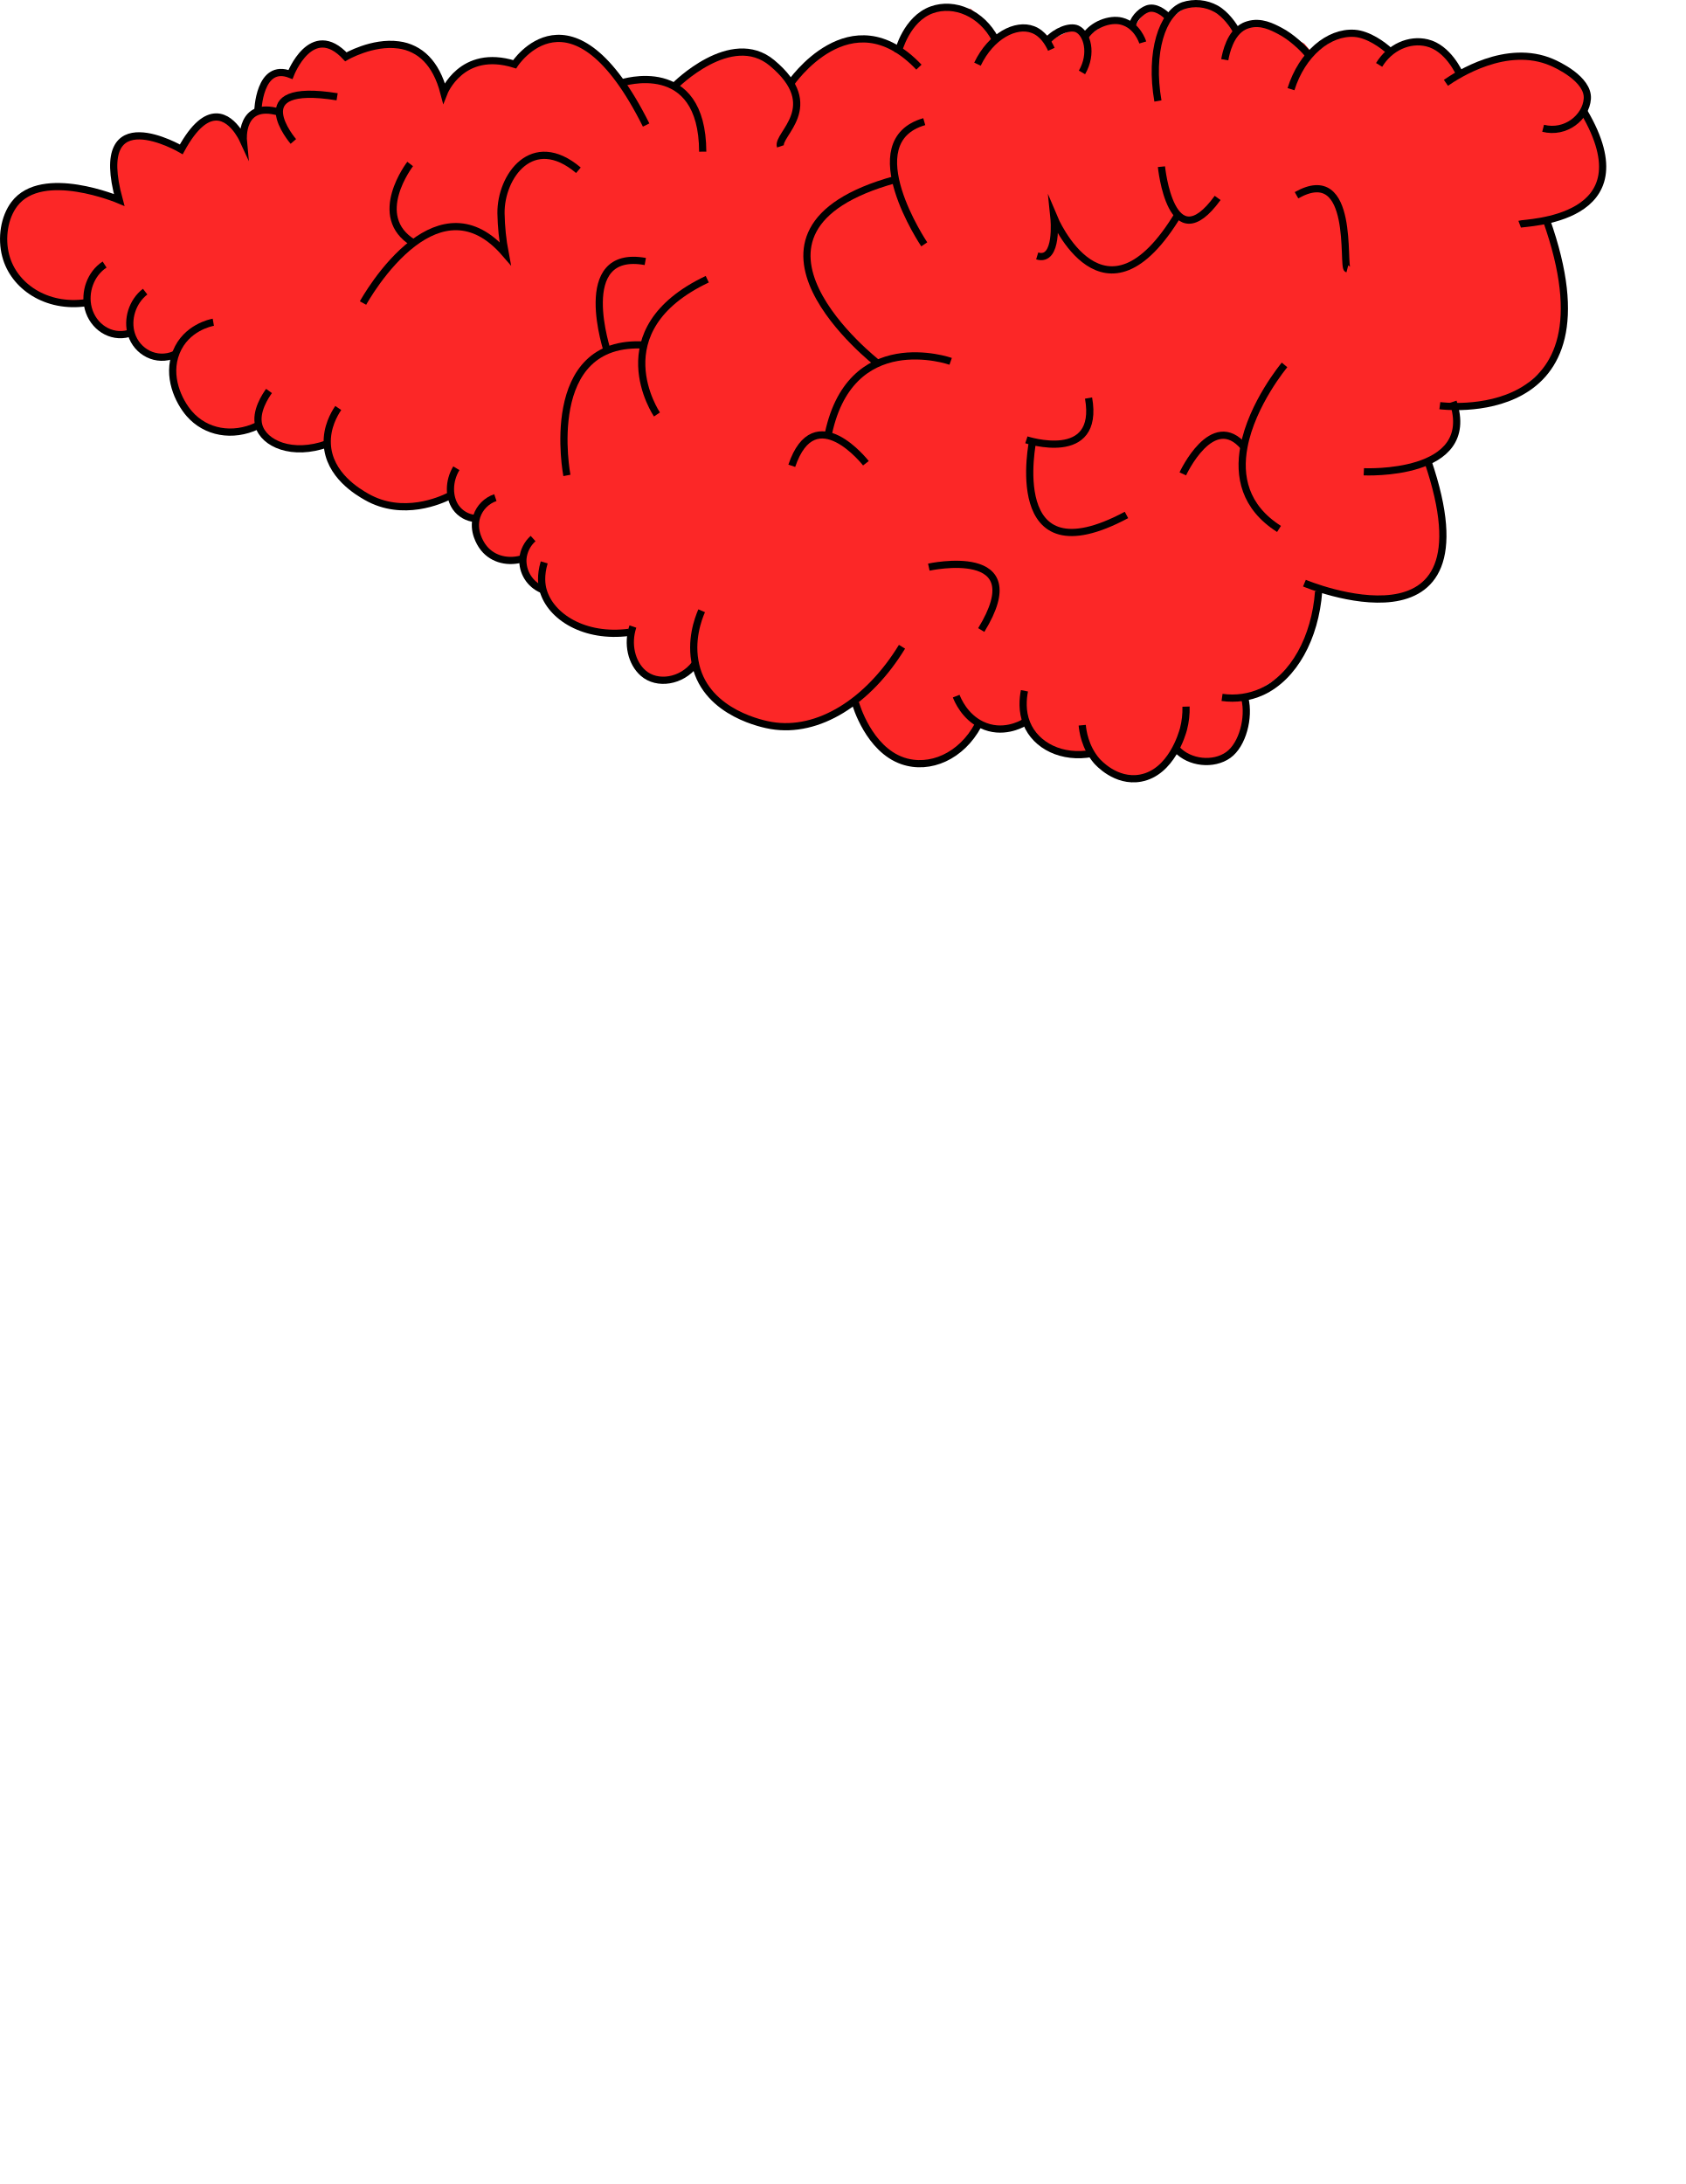
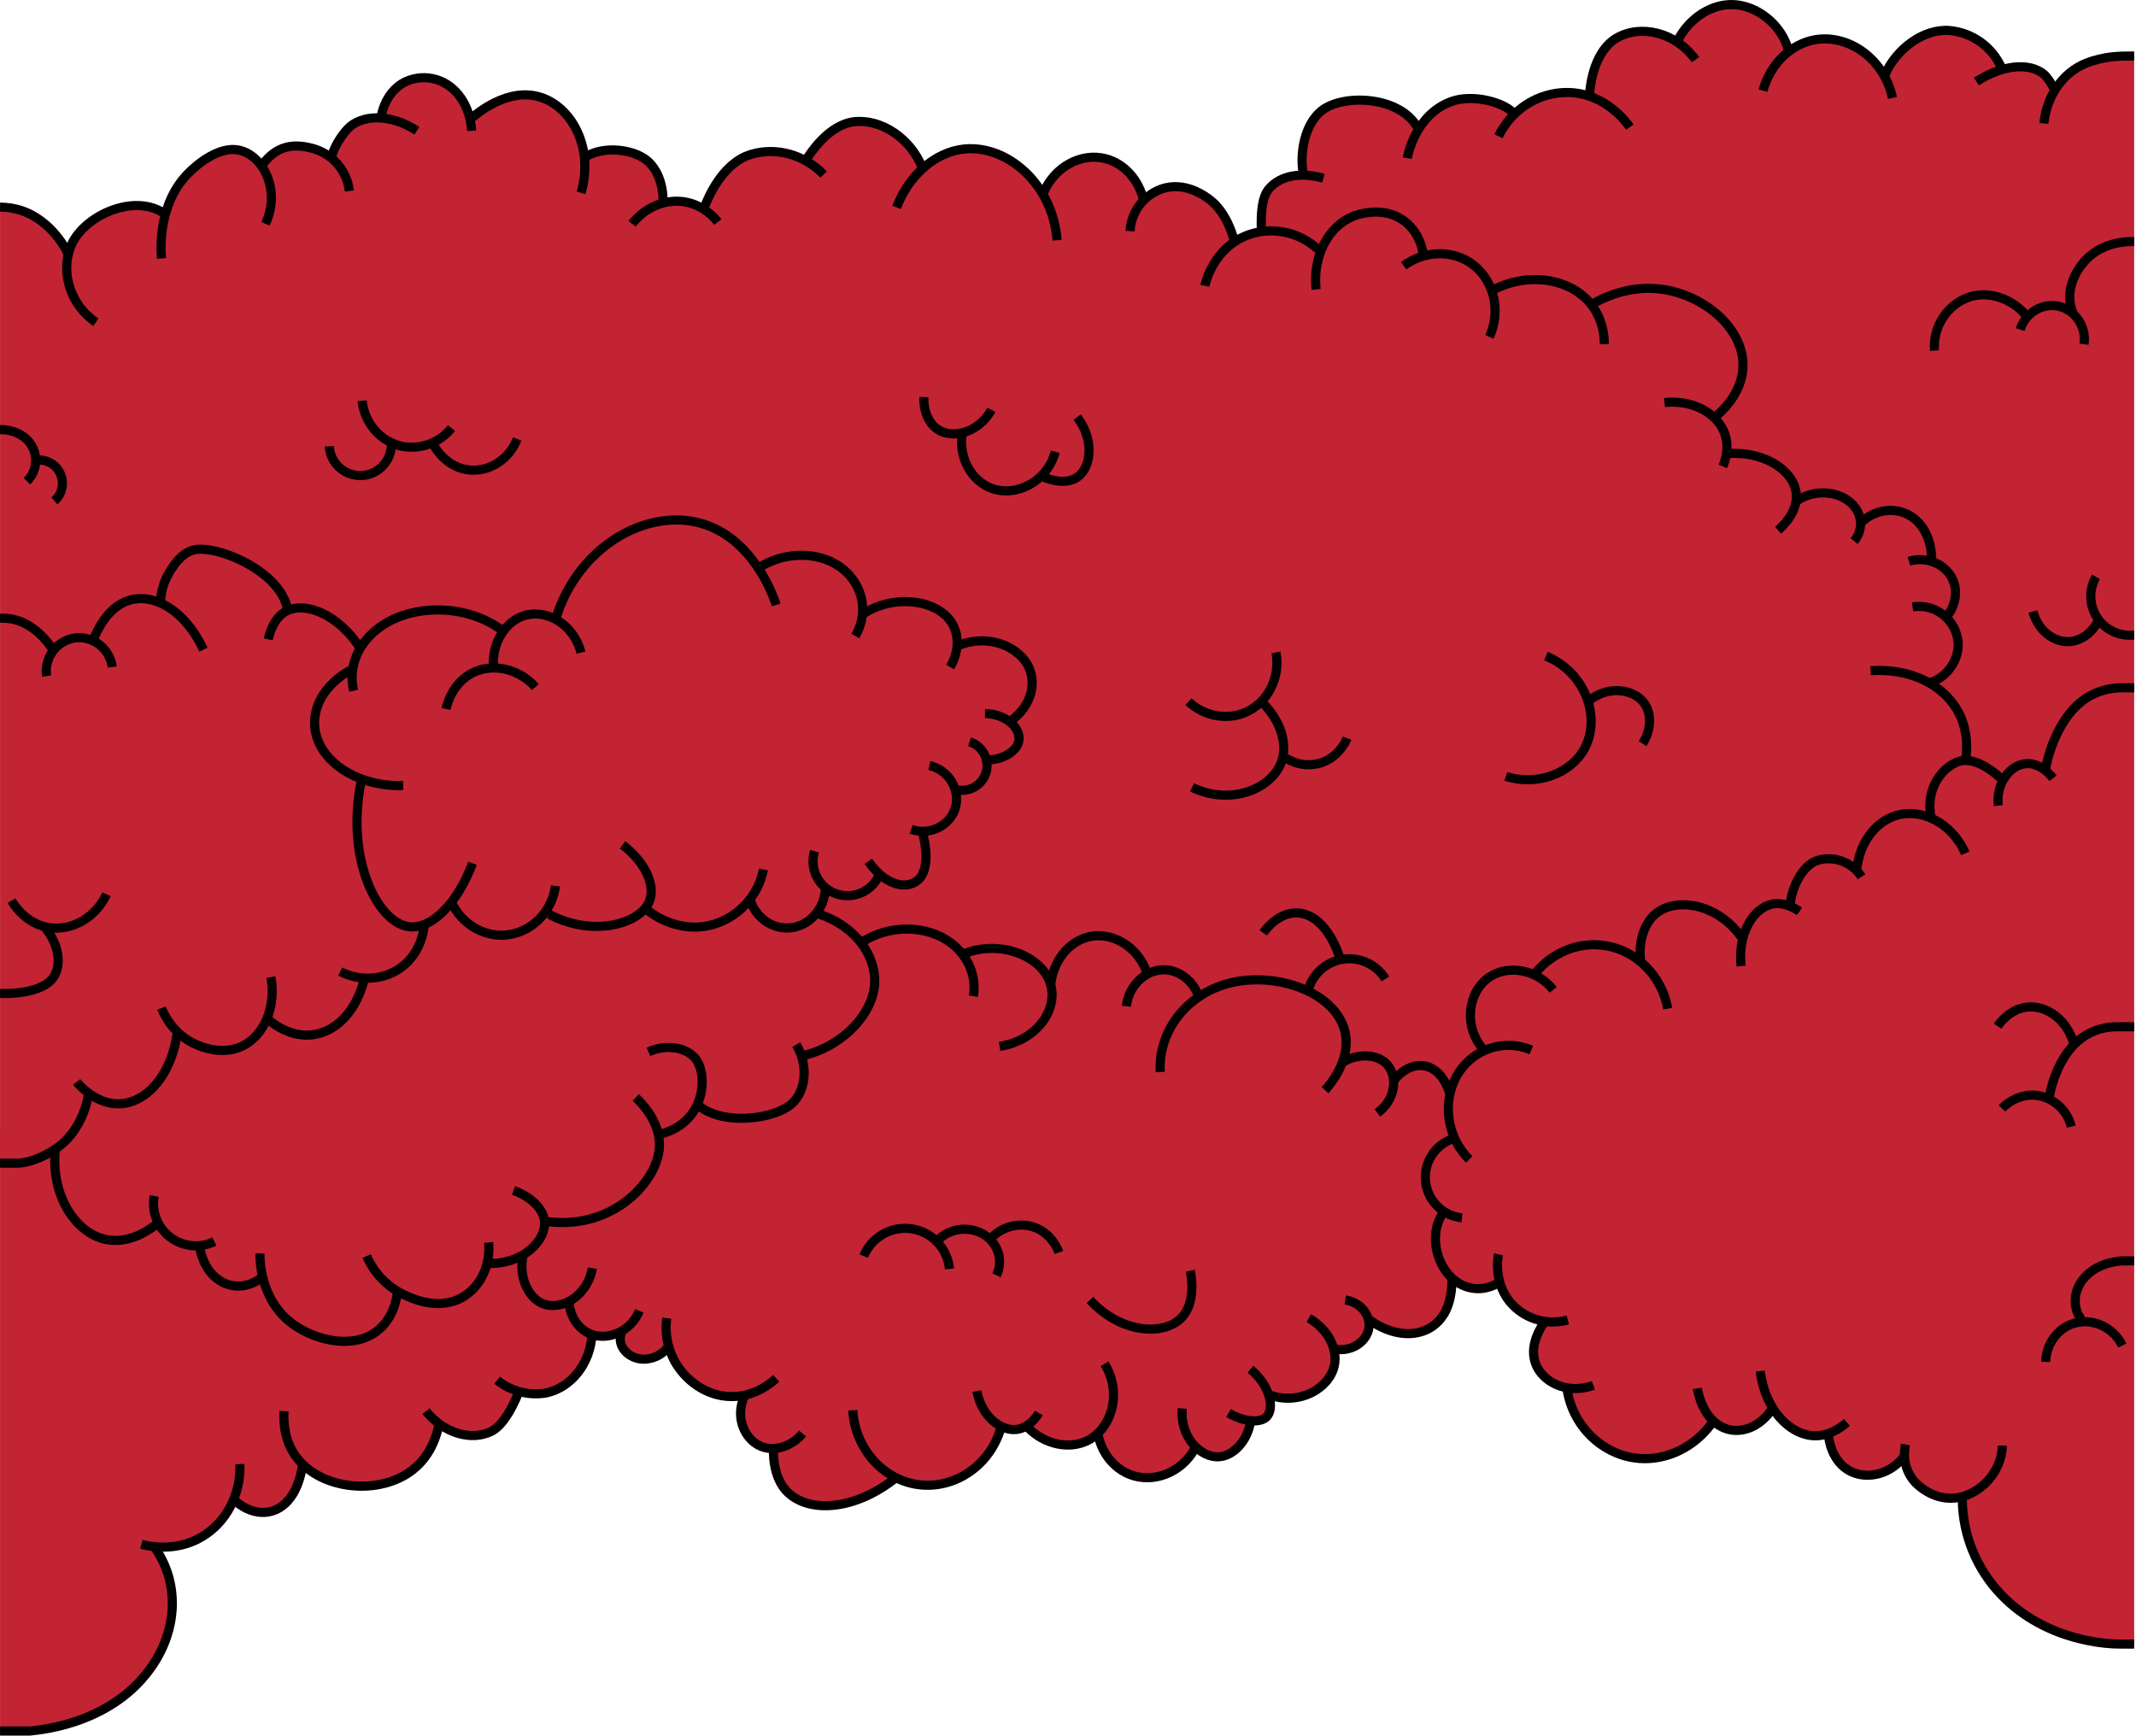
- <svg xmlns="http://www.w3.org/2000/svg" id="CONTENT" viewBox="0 0 1170 1515.9">
+ <svg xmlns="http://www.w3.org/2000/svg" id="CONTENT" viewBox="0 0 1171.03 951.58">
  <defs>
-     <style>.cls-1{fill:#fc2727;}.cls-2{fill:none;stroke:#000;stroke-miterlimit:10;stroke-width:5px;}</style>
+     <style>.cls-1{fill:#c22434;}.cls-2{fill:none;stroke:#000;stroke-miterlimit:10;stroke-width:5px;}</style>
  </defs>
-   <g id="JONCTION_THREE_TOP" data-name="JONCTION THREE TOP">
-     <polygon id="Fond" class="cls-1" points="505.75 35.6 485.11 46.45 468.34 59.67 450.24 55.25 431.36 57.58 415.02 38.78 395.11 26.92 380.81 27.46 369.29 31.73 356.63 44.44 341.6 42.09 325.34 44.4 312.54 56.93 307.5 65.41 301.93 48.74 290.93 36.54 277.63 31.31 264.65 30.68 249.38 35.13 238.54 39.84 232.33 33.02 220.4 30.95 212.93 35.02 204.41 45.93 201.63 51.7 192.36 50.62 184.26 55.64 179.47 65.86 178.99 76.41 172.61 82.02 168.59 96.87 160.81 88 152.19 81.36 144.2 82.56 132.87 92.61 125.83 103.66 106.98 95.82 91.29 94.84 82.25 101.05 79.29 109.67 79.39 122.51 82.33 137.28 84.3 140.95 72.86 135.04 57.37 131.95 43.21 129.58 31.6 130.07 19.86 134.03 10.7 141.29 6.09 148.28 2.67 162.07 3.88 177.29 10.06 190.67 27.49 205.55 40.69 210.46 58.14 210.3 62.76 218.25 72.77 229.38 87.82 231.83 92.77 234.47 96.72 241.21 105.59 246.82 120.52 247.2 119.88 256.27 122.21 270.97 127.04 281.18 135.63 290.74 148.65 299.24 159.56 300.96 173.23 297.7 178.62 295.31 185.46 304.21 201.89 311.15 227.21 308.87 229.6 322.64 245.6 339.27 267.5 350.14 290.86 352.21 310.66 344.9 317.8 350.84 320.4 354.37 329.9 359.9 330.23 372.69 341.13 384.41 349.76 388.02 361.34 388.64 364.83 397.98 375.66 408.86 386.59 423.91 402.34 435.11 419.83 439.02 437.47 439.59 438.03 455.08 447.13 467.78 458.6 473.73 470.17 470.26 482.56 461.45 487.83 470.91 496.08 486.65 514.41 496.98 536.72 504.75 556.49 503.43 589.55 489.1 594.08 488.91 601.52 504.47 613.11 521.78 640.27 530.04 658.36 526.25 671.34 514.26 679.86 502.34 696.67 505.98 711.36 502.23 717.19 510.73 736.72 523.67 756.09 522.53 766.21 532.79 788.63 541.29 804.84 534.97 817.9 518.48 827.6 526.95 846.76 527.86 859.63 514.97 864.62 500.33 864.44 485.24 894.79 465.47 907.15 445.1 915.08 412.92 918.49 409.33 953.17 415.73 983.25 410.49 995.48 397.9 1001.25 378.35 1000.87 360.38 997.94 343.69 991.24 320.11 1001.49 313.73 1009.98 300.85 1009.42 282.16 1026.81 281.08 1052 273.79 1071.72 256.27 1082.98 236.88 1085.38 203.4 1074.25 155.18 1083.53 148.61 1098.15 144.7 1109.68 129.3 1111.4 106.19 1104.8 87.46 1100.52 75.4 1099.94 59.99 1090.95 49.51 1073.25 42.58 1050.8 39.28 1030 44.16 1012.32 52.64 1009.99 44.07 1001.54 33.84 987.57 28.1 968.8 33.63 965.94 33.88 958.58 29.1 944.57 24.36 930.8 24.14 917.58 32.97 910.76 36.62 905.37 30.33 887.13 20.37 872.81 16.62 861.21 21.02 851.34 9.65 835.98 2.76 824.05 4.07 814.2 11.56 807.64 7.29 796.5 5.13 788.46 17.23 778.37 14.38 766.48 17.09 755.65 24.56 747.4 19.1 730.9 26.8 718.01 19.93 708.45 20.07 693.86 25.82 685.53 19.38 673.99 6.26 652.92 6.5 634.02 13.69 624.41 34.22 611.61 28.97 593.68 27.32 569.54 37.27 556.1 50.18 549.55 58.01 538.7 46.16 521.16 36.42 505.75 35.6" />
-     <path class="cls-2" d="M728,859.1s51.28,16.82,43.16-29" transform="translate(-15.58 -553.82)" />
-     <path class="cls-2" d="M732.48,859.25s-20.48,97.7,65,52" transform="translate(-15.58 -553.82)" />
-     <path class="cls-2" d="M950.78,740.47c-3.7-.94,5.87-74.31-35.27-51.13" transform="translate(-15.58 -553.82)" />
-     <path class="cls-2" d="M921,958.58s133.84,56.17,85.63-84.8" transform="translate(-15.58 -553.82)" />
-     <path class="cls-2" d="M962.22,881.28s79.32,3.81,62-48.59" transform="translate(-15.58 -553.82)" />
-     <path class="cls-2" d="M1088.89,706.3C1140.77,852.37,1015,835.39,1015,835.39" transform="translate(-15.58 -553.82)" />
-     <path class="cls-2" d="M1070.4,709.44c3.53-1.33,89.5-1.75,44.69-78" transform="translate(-15.58 -553.82)" />
-     <path class="cls-2" d="M1069.29,602.85" transform="translate(-15.58 -553.82)" />
-     <path class="cls-2" d="M446.94,611.4s56.11-18.5,56.41,47.7" transform="translate(-15.58 -553.82)" />
-     <path class="cls-2" d="M483.91,613.5s39.06-39.68,67.54-16c36.38,30.28,3.09,49.66,5.85,57.89" transform="translate(-15.58 -553.82)" />
-     <path class="cls-2" d="M564.34,611.79s41.58-61.37,89.07-11.36" transform="translate(-15.58 -553.82)" />
-     <path class="cls-2" d="M907.2,807.1S884.57,834.1,879,864c-3.76,20.17.28,41.64,24.36,56.95" transform="translate(-15.58 -553.82)" />
-     <path class="cls-2" d="M836.58,882.73S857.16,838.05,879,864" transform="translate(-15.58 -553.82)" />
-     <path class="cls-2" d="M267.56,764.15s14.26-26.1,35-41.69c18-13.53,40.92-19.13,63.63,7.2a163.33,163.33,0,0,1-2.86-27.76C363,676.32,385.1,645,417.07,672" transform="translate(-15.58 -553.82)" />
-     <path class="cls-2" d="M300.28,667.64S272.2,704,302.56,722.46" transform="translate(-15.58 -553.82)" />
-     <path class="cls-2" d="M409.07,883.81s-18.26-95,54.07-90.47" transform="translate(-15.58 -553.82)" />
-     <path class="cls-2" d="M437.42,798.5S413,726.25,463.49,735.32" transform="translate(-15.58 -553.82)" />
-     <path class="cls-2" d="M471.57,841.5S431.84,783,506.5,747.62" transform="translate(-15.58 -553.82)" />
-     <path class="cls-2" d="M624.45,805.76s-117.59-91.48,12.44-127.3" transform="translate(-15.58 -553.82)" />
-     <path class="cls-2" d="M589.92,858.15c14.46-78.56,85.52-53.53,85.52-53.53" transform="translate(-15.58 -553.82)" />
-     <path class="cls-2" d="M657.12,723.42s-48.06-71.34,0-85.16" transform="translate(-15.58 -553.82)" />
-     <path class="cls-2" d="M616.62,875.35s-35.43-45.42-51.45,1.77" transform="translate(-15.58 -553.82)" />
-     <path class="cls-2" d="M833.7,702.07c-51.69,86.22-86.55,2.87-86.55,2.87s3.24,31.06-11.64,26.52" transform="translate(-15.58 -553.82)" />
-     <path class="cls-2" d="M821.76,669.52s6.61,66.23,39,21.68" transform="translate(-15.58 -553.82)" />
-     <path class="cls-2" d="M308.43,614.75" transform="translate(-15.58 -553.82)" />
-     <path class="cls-2" d="M209.17,631.62c-27.27-7.86-24.68,19.75-24.68,19.75a40.83,40.83,0,0,0-3.85-6.64c-6.51-9.17-20.8-21-39.23,12.75,0,0-62.73-36.71-43.11,35.11,0,0-53.45-22.61-72.74,2.84-7.07,9.31-9.23,23.71-6,35.89,5.56,21.32,28.36,36.5,55.6,32.62" transform="translate(-15.58 -553.82)" />
-     <path class="cls-2" d="M219.2,652s-35.88-41.67,30.38-31" transform="translate(-15.58 -553.82)" />
-     <path class="cls-2" d="M194.53,631.12s.81-34.17,22.67-25.6c0,0,14.59-37.91,38.43-12.28,0,0,18.43-10.76,36.61-8.25a32.46,32.46,0,0,1,19.29,9.59c5.07,5.19,9.36,12.79,12.2,23.66,0,0,12.2-31.28,49.06-19.8,0,0,39.62-61.17,91.28,42.16" transform="translate(-15.58 -553.82)" />
-     <path class="cls-2" d="M88.18,737.45c-9.7,6.29-14.3,19.16-11.32,30.47,3.36,12.76,15.64,20.79,28,17.4" transform="translate(-15.58 -553.82)" />
-     <path class="cls-2" d="M116.32,756.24c-8.93,6.89-12.7,19.28-9.56,29.46,3.84,12.44,17.41,19.73,30.09,14.18" transform="translate(-15.58 -553.82)" />
-     <path class="cls-2" d="M163.65,777.49c-1.5.26-18.86,3.66-25.74,20.78C131.16,815,139.54,832.42,147,841c11.37,13.08,30,16.46,47,8.46" transform="translate(-15.58 -553.82)" />
-     <path class="cls-2" d="M202.31,825.19c-2.36,3.27-9.78,14.3-7.09,24,3.46,12.52,23.18,21.41,47.52,12.65" transform="translate(-15.58 -553.82)" />
-     <path class="cls-2" d="M250.36,837c-2.87,4.25-8.11,13.36-7.62,24.86.94,21.76,21.67,33.61,27.23,36.79,25.26,14.44,51.81,2.22,57.23-.42" transform="translate(-15.58 -553.82)" />
-     <path class="cls-2" d="M332.34,878.82c-5.38,8.88-5.4,20-.4,27.2a18.43,18.43,0,0,0,13.54,7.7" transform="translate(-15.58 -553.82)" />
-     <path class="cls-2" d="M359.42,899.22a20.53,20.53,0,0,0-12.88,12.89c-3.31,10.3,2.8,19.24,3.84,20.77,5.73,8.38,16.26,11.79,26.92,9" transform="translate(-15.58 -553.82)" />
-     <path class="cls-2" d="M385.6,927.62a21.56,21.56,0,0,0-7.06,14A21.8,21.8,0,0,0,391.88,963" transform="translate(-15.58 -553.82)" />
-     <path class="cls-2" d="M393.32,944.16c-2.73,9.24-1.79,15.66-.73,19.4,5.17,18.32,28.7,33.23,59.64,29.16" transform="translate(-15.58 -553.82)" />
-     <path class="cls-2" d="M454.87,988.7c-4.05,12-1,25.21,7.17,32.34,9.71,8.51,26.67,5.79,35.75-6.06" transform="translate(-15.58 -553.82)" />
-     <path class="cls-2" d="M502.61,977.75c-2.49,5.75-8.1,20.81-4.11,37.82,7.9,33.73,48,41.07,52.4,41.81,32.61,5.53,67.41-16.45,90.77-54.66" transform="translate(-15.58 -553.82)" />
-     <path class="cls-2" d="M609.38,1041.75c.26,1.25,9.32,32.1,32.68,40.15,19,6.55,40.88-3.3,52.34-24.58" transform="translate(-15.58 -553.82)" />
-     <path class="cls-2" d="M679.29,1037c1.1,2.79,5.89,14.18,17.58,19.87,14.41,7,27.57-.35,29.4-1.42" transform="translate(-15.58 -553.82)" />
-     <path class="cls-2" d="M726.66,1033.29c-1.1,5.59-1.85,14.18,1.55,22.59,6.35,15.71,24.73,24.75,45.39,20.86" transform="translate(-15.58 -553.82)" />
-     <path class="cls-2" d="M766.77,1057.19c.35,3.83,1.83,15.17,10,24.72.89,1,13.32,15.11,30.44,12,21.48-3.93,29-31,29.83-34a55.46,55.46,0,0,0,1.78-15.63" transform="translate(-15.58 -553.82)" />
-     <path class="cls-2" d="M832.42,1073.91c8.78,9.57,25.45,11.28,35.73,3.93,10-7.14,14.75-26.1,11.52-39.07" transform="translate(-15.58 -553.82)" />
-     <path class="cls-2" d="M863.82,1037.88a49.9,49.9,0,0,0,27.83-4c22-10.25,36.79-37.33,39.21-69.47" transform="translate(-15.58 -553.82)" />
-     <path class="cls-2" d="M660.29,947.47s72.9-16,36.39,43.65" transform="translate(-15.58 -553.82)" />
-     <path class="cls-2" d="M1086.68,642.85c15.64,4,29.73-7.61,30.68-20.43,1-13.82-21.51-24-24.66-25.32-31.45-13.51-65.65,8.81-73.49,14.2" transform="translate(-15.58 -553.82)" />
-     <path class="cls-2" d="M1029.05,605.8c-.63-1.54-8.41-18.74-22.89-22.22-12.42-3-25.89,3.09-33.31,15.29" transform="translate(-15.58 -553.82)" />
-     <path class="cls-2" d="M980,589.23c-4.37-4.07-14.61-11.65-24.33-12.28-17.77-1.14-36.31,14.24-44,38.76" transform="translate(-15.58 -553.82)" />
-     <path class="cls-2" d="M923.39,591.29c-3.46-4.35-11.61-12-19.36-16-5.35-2.81-13.31-7-22.07-4.33a18.11,18.11,0,0,0-2.68,1c-9.8,4.74-12.76,18.63-13.57,23.32" transform="translate(-15.58 -553.82)" />
-     <path class="cls-2" d="M873.4,574.66c-1.46-2.85-6.81-10.84-13.67-14.72a28.78,28.78,0,0,0-22.89-2.2c-14.39,5.23-23.45,32.31-17.53,66.17" transform="translate(-15.58 -553.82)" />
-     <path class="cls-2" d="M638.86,590.48c.27-1.24,6-23.52,23.46-29.82C678,555,697.11,563.09,706.38,581" transform="translate(-15.58 -553.82)" />
-     <path class="cls-2" d="M694.05,598.36c9.39-19.67,26.64-28.54,38.52-24,6.8,2.58,10.74,9.14,12.76,13.68" transform="translate(-15.58 -553.82)" />
-     <path class="cls-2" d="M742.75,581.88c5.75-6.4,15.4-10.29,20.5-8,6.88,3.17,11,16.94,3.35,30.21" transform="translate(-15.58 -553.82)" />
-     <path class="cls-2" d="M768.75,579.22c5-8.08,17-12.86,25.42-10.69,10.83,2.8,14.44,14.17,14.62,14.78" transform="translate(-15.58 -553.82)" />
-     <path class="cls-2" d="M801.72,570.93c1.23-5.14,7.28-10.83,12-11.39,6.06-.71,11.9,5.28,12.19,5.64" transform="translate(-15.58 -553.82)" />
+   <g id="JUNCTION_THREE">
+     <g id="Nuage_Bas" data-name="Nuage Bas">
+       <path id="FOND" class="cls-1" d="M0,1166.35,15,1169l14,12,8.5,9.67L44,1180l13-11,16.33-2.65L90,1170l7-16,14-13,15-6,11,3,5.33,6,8.67-7,10-3,11.67.77,8.83,4.73,5.5-9.5,7-10,13-2.62,6-11.38,9-7,7.83-3.62L243,1098l10,9,4,9h6l11-8,15.56-3.15L301,1108l12,9,5,13,2,9,12-3.14,10.51.64L353,1140l8,8,2.51,14.17,10.66,1.33L385,1167l7-14,13.17-12.57,11.5-4.57L435,1137l7.5,3.67L449,1130l12.5-8.56,11.33-2.08,15.74,5.14L503,1138l2.5,6,12.5-6,10-3,13,.86,16.16,7.16,14.08,15.48L580,1147l13-7,18,1,13,13,4,8,9-6h12l15,6,9.27,13.5,3.23,9,13.33-5.13,1.67-15.21L698,1154l13.83-5.17,3.17-4.33v-19l7.5-12,15.5-5.82h12.86L766,1113l11.5,8.67L790,1111l15.33-3.32,16.17,2,8,4.8L845,1106l16.17-2.5,10.33,2.09L876,1084l12-12,12.5-2.57L912,1073l7.5,2.5L931,1062l13.17-6,12.83,0,18,11.89,6,12.11,19-5,15,3,18,17,16.83-21.84,18.57-3.84,14.74,4.8L1097,1088l2,3,8.5-1.61L1121,1094l5.28,8,9.72-11,13-5,15-2h6v870h-13.2s-20.8-4-21.8-4-29-15-29-15l-15.5-15.5-10-19-3.21-26.24-11.79-.76-11-4-10.42-15.85-2.25-1.1-6.33,5-8,4-11.33-2-9.34-8.44-4.33-12.36-10-.21-12-4-6.83-9-10.17,6-9,5-12-2-4.08-1.92-8.92,9.92-20.17,10-13.83-1-19-7-10-13-7.66-18.84-10.34-2.16-6.39-11-.61-11,5-12-12-4-12.63-16.7-11.37,2.7-13-4-3.28,9.09-3.72,10.91-9,8-12.72,1.5-12.28-3.5-7-4-1,9-7.22,7.27h-9.39l-1.39,12.73-11,10-14.06,3.9-10.11-1.73,1.15,8.77-3,5.06-10-1-.72,7.77-4.28,8.23-9,6-13.5-5.06-6.5,6.06-8,7-11,3-13-3-11-8-6-13-10.06,5.58H580.22l-9.72-4.58-8-6-14,1.39-6,11.61-10,11-9,6-13.72,2.62-19.28-4.62-12,8-15,6-16,2-15-7-7-11.67-1.5-13.27-8.5-2.06-8-9-1.5-8.39,2-8.61H395.89l-12.39-5-9-9-9-12-9,5h-10l-5-6-2-7h-11l-9.92-3.75-7.08-14.25-9.42,2.12-8.58-4.12-7-13-.39-9.67-11.61,3.67h-7l-6,11-12,9-12.5.08-13.5-3.08-5-2-5,13-12,12-13,2-15-2-12-7-10-9-8-17-7,4-10.25.9-8.75-5.9-8.33-15.7-8.34-.92L89.5,1727.5l-3.5-3.7-6.5,3.7-10,5-14-1-11-7-9-11L30,1694.56l-.5-11.06-8,4-11.17,3L0,1690Z" transform="translate(0.03 -1052.79)" />
+       <path class="cls-1" d="M325,1784a52.67,52.67,0,0,1-6,17c-2.48,4.39-4.57,8.09-9,11-4.93,3.24-9.94,3.66-14,4a41.07,41.07,0,0,1-13-1l-3.3,10.92-8.81,10.75-8.39,3.21-12.45-1.54-8.66-4.42-5.72,13.64-9.32,11-15.58,7.51-20.16,1-20.14-7.71-4.47-3.67-2.14,8.91-5.08,9.84-8.57,6.48-11.25.37-11.2-5.6L118,1888l-9.66,8.68-15.67,4.37L83,1902l8,8,3,20-1,14.23L84,1964l-12.43,15.6-18.15,12.08-20.88,7.5L0,2001.87V1670.74L322,1712Z" transform="translate(0.03 -1052.79)" />
+       <g id="Tracé">
+         <path class="cls-2" d="M258.5,1124.5c-.63-13.52-8.34-24.69-19-28a23.82,23.82,0,0,0-17,1c-12.69,6-14,21.34-14,22" transform="translate(0.03 -1052.79)" />
+         <path class="cls-2" d="M258.5,1117.5c1.57-1.17,20-18,39-11,16.88,6.22,28,28.47,21,52" transform="translate(0.03 -1052.79)" />
+         <path class="cls-2" d="M321.5,1138.5c10-6,26.76-3.81,34,3,8.2,7.71,8.05,20.26,8,22" transform="translate(0.03 -1052.79)" />
+         <path class="cls-2" d="M346.5,1175.5c7.19-9.15,18.31-13.83,29-12,10.29,1.76,16.34,8.89,18,11" transform="translate(0.03 -1052.79)" />
+         <path class="cls-2" d="M386.5,1165.5c1-2.27,8.63-22.94,25-28,13.89-4.29,29.4,0,40,11" transform="translate(0.03 -1052.79)" />
+         <path class="cls-2" d="M442.5,1139.5c1.35-2,11.63-18.53,26-20,14.65-1.5,30.62,9.11,37,25" transform="translate(0.03 -1052.79)" />
+         <path class="cls-2" d="M491.5,1166.5c6.65-17.49,21-30.33,37-32,23.11-2.41,48.53,18.56,51,50" transform="translate(0.03 -1052.79)" />
+         <path class="cls-2" d="M572,1158.64c6-14.46,20.64-22.19,33.85-18.91,10.41,2.59,18.64,11.71,21.15,23.27" transform="translate(0.03 -1052.79)" />
+         <path class="cls-2" d="M619.5,1179.5a26,26,0,0,1,17-23c13.16-4.76,24.7,4.2,27,6,8.63,6.72,12.25,18.86,13,22" transform="translate(0.03 -1052.79)" />
+         <path class="cls-2" d="M660.5,1209.5c.2-1,4.54-21.06,24-28a37.44,37.44,0,0,1,38,8" transform="translate(0.03 -1052.79)" />
+         <path class="cls-2" d="M721.5,1211.5c-1.93-18.16,6.54-34.37,20-40,1.26-.53,16.84-6.74,29,3,8.89,7.12,9.85,17.87,10,20" transform="translate(0.03 -1052.79)" />
+         <path class="cls-2" d="M769.5,1198.5c10.91-8,25.34-8.76,36-2,12.84,8.15,18,25.78,11,41" transform="translate(0.03 -1052.79)" />
+         <path class="cls-2" d="M819,1211.5c16.31-8.31,35.85-6.9,48.18,3s12.38,24.58,12.32,27" transform="translate(0.03 -1052.79)" />
+         <path class="cls-2" d="M873,1219.5c4-2.36,19.56-11,38.89-8,23.66,3.66,44.7,22.32,43.6,43-.74,14.11-11.49,23.84-15.32,27" transform="translate(0.03 -1052.79)" />
+         <path class="cls-2" d="M1034.5,1213.5" transform="translate(0.03 -1052.79)" />
+         <path class="cls-2" d="M228.5,1124.5c-14.46-9.61-30.49-9-38-1-1.32,1.41-7,8-9,16" transform="translate(0.03 -1052.79)" />
+         <path class="cls-2" d="M191.5,1157.5a27.44,27.44,0,0,0-19-23c-11.48-3.46-21-2-29,9" transform="translate(0.03 -1052.79)" />
+         <path class="cls-2" d="M145.5,1175.5c8.24-17.55-.34-36-13-40-11.86-3.78-24.93,8.12-28,11-18,16.83-16.45,42.5-16,48" transform="translate(0.03 -1052.79)" />
+         <path class="cls-2" d="M1097.5,1090.5a34.59,34.59,0,0,0-29-21c-14.3-1-29,10.38-35,24" transform="translate(0.03 -1052.79)" />
+         <path class="cls-2" d="M1037.5,1106.5c-4.53-21.47-24-34.86-42-32-13.51,2.14-25,13.25-29,28" transform="translate(0.03 -1052.79)" />
+         <path class="cls-2" d="M980.5,1080.5c-3.31-12.81-15.06-23.34-28-25-13.57-1.74-26.92,7.51-33,20" transform="translate(0.03 -1052.79)" />
+         <path class="cls-2" d="M929.5,1085.5c-10.87-15.06-29.9-19.43-43-12-14,8-15,29.9-15,31" transform="translate(0.03 -1052.79)" />
+         <path class="cls-2" d="M893.5,1122.5c-1-1.49-12.76-18.7-34-19-15.94-.22-30.8,9.17-38,24" transform="translate(0.03 -1052.79)" />
+         <path class="cls-2" d="M829.5,1114.5c-6-6-22.69-10.22-34-6-19.89,7.42-23.84,30-24,31" transform="translate(0.03 -1052.79)" />
+         <path class="cls-2" d="M777.5,1123.5c-9-18-41-19.61-53-10-9.08,7.27-12.22,22.68-10,35" transform="translate(0.03 -1052.79)" />
+         <path class="cls-2" d="M725.5,1150.5c-12.13-3.4-23.57-1.72-30,6-5,6-4,19.9-4,23" transform="translate(0.03 -1052.79)" />
+         <path class="cls-2" d="M304.5,1392.5c12-39.7,49.16-60.85,79-53,30.29,8,41.32,42.76,42,45" transform="translate(0.03 -1052.79)" />
+         <path class="cls-2" d="M417,1363.5c12.26-7.56,28.3-8.3,40.1-2,14.61,7.8,20.39,25.18,11.79,40" transform="translate(0.03 -1052.79)" />
+         <path class="cls-2" d="M318.5,1410.61c-4.13-16.06-19.65-24.46-32-20-9.81,3.51-16.74,14.79-16,27.44" transform="translate(0.03 -1052.79)" />
+         <path class="cls-2" d="M473,1389.5c16.13-10.6,37.45-8.2,46.66,2,6.43,7.12,6.7,17.75,1.2,27" transform="translate(0.03 -1052.79)" />
+         <path class="cls-2" d="M293.5,1429.5c-9.1-10.11-23.09-13.2-34-8-11.8,5.62-14.67,18.39-15,20" transform="translate(0.03 -1052.79)" />
+         <path class="cls-2" d="M526,1406.5c15.85-6.31,33.34.73,38.37,13,4,9.77-.26,21.94-11,29" transform="translate(0.03 -1052.79)" />
+         <path class="cls-2" d="M274,1397.5c-17.3-12.2-42.75-13.64-60.75-4-15.3,8.19-22.95,23.15-19.39,38" transform="translate(0.03 -1052.79)" />
+         <path class="cls-2" d="M193.49,1419.5c-16.62,8.41-24.48,23.8-19.66,38,5.32,15.68,25,26.75,47.17,26" transform="translate(0.03 -1052.79)" />
+         <path class="cls-2" d="M198,1481c-8.64,42.1,8.47,76.72,25.42,79.77,12.48,2.25,27.24-12.17,35.59-34.68" transform="translate(0.03 -1052.79)" />
+         <path class="cls-2" d="M247.5,1547.5c5.34,11.55,16.95,18.7,29,18,14-.81,26.05-12.09,28-27" transform="translate(0.03 -1052.79)" />
+         <path class="cls-2" d="M301,1554.09c24.09,12.66,49.08,5.31,54.65-6.35,4.21-8.81-1.69-22.15-14.38-31.74" transform="translate(0.03 -1052.79)" />
+         <path class="cls-2" d="M354.5,1551.5c1,.88,16.88,14.1,37,8a39.35,39.35,0,0,0,27-30" transform="translate(0.03 -1052.79)" />
+         <path class="cls-2" d="M411,1545.37c2.93,10.48,12.53,17.28,22.64,16.1,10.28-1.21,18.35-10.35,18.86-21.47" transform="translate(0.03 -1052.79)" />
+         <path class="cls-2" d="M446.5,1519.5a18.92,18.92,0,0,0,35,14" transform="translate(0.03 -1052.79)" />
+         <path class="cls-2" d="M540,1444c12.23.28,20.17,8.67,18.43,15.52-1.4,5.51-9.09,10.19-18.43,10" transform="translate(0.03 -1052.79)" />
+         <path class="cls-2" d="M531.5,1459.5a13.6,13.6,0,0,1-8,26" transform="translate(0.03 -1052.79)" />
+         <path class="cls-2" d="M509.5,1472.5c11.16,2.55,17.39,14.21,14,24-3.16,9.13-13.95,14.52-24,11" transform="translate(0.03 -1052.79)" />
+         <path class="cls-2" d="M505.32,1508c2.81,9.13,3.33,19.24,0,24.78-4.8,8-18.45,7.89-29.32-7.75" transform="translate(0.03 -1052.79)" />
+         <path class="cls-2" d="M89.5,1169.5c-17-11-44.93,2.31-51,19-5.27,14.47.33,31.6,14,41" transform="translate(0.03 -1052.79)" />
+         <path class="cls-2" d="M37.5,1192.5C37,1190.73,28.34,1173.36,11,1168a37.12,37.12,0,0,0-10.45-1.62H0" transform="translate(0.03 -1052.79)" />
+         <path class="cls-2" d="M232.5,1560.5c-.19,2-1.63,15-13,23-9.47,6.7-22.19,7.43-33,2" transform="translate(0.03 -1052.79)" />
+         <path class="cls-2" d="M200,1588c-.27,1.53-4.17,21.94-20.54,29.73-16.86,8-31.11-4.86-32-5.66" transform="translate(0.03 -1052.79)" />
+         <path class="cls-2" d="M148.5,1588.5c3,16.92-4.05,32.48-16,38-11,5.1-22.73,0-25-1-13-5.69-18-17.45-19-20" transform="translate(0.03 -1052.79)" />
+         <path class="cls-2" d="M97,1620c-2.64,18.31-12.51,32.77-25.14,36.86C55.6,1662.13,43.19,1647.48,42,1646" transform="translate(0.03 -1052.79)" />
+         <path class="cls-2" d="M48.8,1651c-.45,3.4-3.12,21-17.72,31.27-8.8,6.15-17.33,8.31-21.58,8.25H0" transform="translate(0.03 -1052.79)" />
+         <path class="cls-2" d="M198,1409c-12.34-19.67-30.95-26.67-41.35-21-1.45.79-7.17,4.28-9.65,15.36" transform="translate(0.03 -1052.79)" />
+         <path class="cls-2" d="M157.5,1386.5c-4-21-40-35.75-52.09-32-8.18,2.53-13.57,13.81-14.15,15a33.22,33.22,0,0,0-3.26,13" transform="translate(0.03 -1052.79)" />
+         <path class="cls-2" d="M111.5,1409c-10.28-22.32-28.8-32.35-43-26.24-10,4.33-15.22,15.58-17,20" transform="translate(0.03 -1052.79)" />
+         <path class="cls-2" d="M61.5,1418.5a18.43,18.43,0,0,0-20-16,18.46,18.46,0,0,0-16,21" transform="translate(0.03 -1052.79)" />
+         <path class="cls-2" d="M29,1409c-3-4.49-10.19-14-21.52-16.58a26.85,26.85,0,0,0-5.57-.68l-1.91,0" transform="translate(0.03 -1052.79)" />
+         <path class="cls-2" d="M30.4,1682c-3,26,10.94,47,27.8,50.41,13.3,2.69,25-6.3,27.8-8.61" transform="translate(0.03 -1052.79)" />
+         <path class="cls-2" d="M84.5,1708.5a23.2,23.2,0,0,0,33,25" transform="translate(0.03 -1052.79)" />
+         <path class="cls-2" d="M109.5,1737c.25,1.54,2.17,12.23,10.81,17.84,7,4.54,15.73,4,22.69-1.28" transform="translate(0.03 -1052.79)" />
+         <path class="cls-2" d="M142.5,1740c-.07,2.42-.39,25.61,18.34,39,11.87,8.51,32.87,14.11,46.37,3.17C216.06,1775,217.63,1764,218,1760" transform="translate(0.03 -1052.79)" />
+         <path class="cls-2" d="M201,1741.44a41.53,41.53,0,0,0,20.18,21.09c4.26,2,19.29,9.37,32.79,1.24,9.72-5.84,15-17.5,13.88-29.77" transform="translate(0.03 -1052.79)" />
+         <path class="cls-2" d="M1097.75,1845.41c-.42,15-12.72,27.19-25.75,28.69-12.81,1.48-21.7-8.14-22.37-8.9-7.52-8.51-5.36-18.7-5-20.44" transform="translate(0.03 -1052.79)" />
+         <path class="cls-2" d="M1044.5,1850.5c-7.37,10.4-20.41,13.82-30,9-10.62-5.34-11.93-18.23-12-19" transform="translate(0.03 -1052.79)" />
+         <path class="cls-2" d="M1012.5,1832.68c-3.45,3-9.93,7.58-17.94,7.31-13.62-.46-27.15-14.71-29.56-35.49" transform="translate(0.03 -1052.79)" />
+         <path class="cls-2" d="M980.5,1799.5" transform="translate(0.03 -1052.79)" />
+         <path class="cls-2" d="M972,1824.5c-7,11.34-19,15.44-28.39,10.51-10.63-5.54-12.94-19.83-13.11-21" transform="translate(0.03 -1052.79)" />
+         <path class="cls-2" d="M938.42,1833.14c-9.25,12.79-24.28,20.37-39.45,19.31-20.2-1.41-37.69-17.92-40.13-39.83" transform="translate(0.03 -1052.79)" />
+         <path class="cls-2" d="M873.5,1812.38c-14.68,5.25-28.65-2.08-32-12.89-3.21-10.36,4.33-20.61,5-21.49" transform="translate(0.03 -1052.79)" />
+         <path class="cls-2" d="M859.5,1776.5a30.77,30.77,0,0,1-30-8c-11.28-11.49-8.25-26.84-8-28" transform="translate(0.03 -1052.79)" />
+         <path class="cls-2" d="M821.87,1755.8a20.46,20.46,0,0,1-23.26-.18c-9-6.18-13.18-18.64-11.21-28.84a24.7,24.7,0,0,1,5.45-11.32" transform="translate(0.03 -1052.79)" />
+         <path class="cls-2" d="M801.5,1720.5a22.34,22.34,0,0,1-6-43" transform="translate(0.03 -1052.79)" />
+         <path class="cls-2" d="M805.44,1688.5c-11.34-11.18-14.57-29-8.25-43,7.26-16.11,25.71-24,42.31-17" transform="translate(0.03 -1052.79)" />
+         <path class="cls-2" d="M813.5,1628.5c-11.64-12.82-8.72-32.12,3-40,10.11-6.79,25.88-4.49,35,7" transform="translate(0.03 -1052.79)" />
+         <path class="cls-2" d="M841,1587.18c9.33-11.93,24.07-18.15,38.55-16,17.29,2.51,31.45,16.45,34.75,34.62" transform="translate(0.03 -1052.79)" />
+         <path class="cls-2" d="M899.55,1581c-1.6-11.25,1.47-22.5,9.22-28.06,11.76-8.43,34.77-4.09,47.23,15.72" transform="translate(0.03 -1052.79)" />
+         <path class="cls-2" d="M954.5,1582.5c-1.91-18,6.68-31.87,17-34,6-1.24,11.64,1.69,15,4" transform="translate(0.03 -1052.79)" />
+         <path class="cls-2" d="M981.5,1548.5c.63-8.9,6.64-21.48,15-24a21.4,21.4,0,0,1,24,9" transform="translate(0.03 -1052.79)" />
+         <path class="cls-2" d="M1018,1529c1.48-13.68,9.55-25,20.61-28.78,14.22-4.86,31.29,3.44,38.85,20.41" transform="translate(0.03 -1052.79)" />
+         <path class="cls-2" d="M1058.66,1501c-3-14.22,4.46-26.16,14-30.29,11.67-5,26.3,10.81,26.84,11.36" transform="translate(0.03 -1052.79)" />
+         <path class="cls-2" d="M1095.5,1494.5c-1.41-12.39,6.5-22.21,15-23s14.63,7.5,15,8" transform="translate(0.03 -1052.79)" />
+         <path class="cls-2" d="M1121.5,1474.5c-.06-1.56,4.91-27.72,22.29-39a36.1,36.1,0,0,1,19.3-5.61H1170" transform="translate(0.03 -1052.79)" />
+         <path class="cls-2" d="M267.5,1745.5c19.37.57,31.91-12.68,31-23-.63-7.16-7.82-13.78-17-17" transform="translate(0.03 -1052.79)" />
+         <path class="cls-2" d="M299.5,1722.5c37,5,61.3-22.61,62-41,.52-13.47-9.61-23.81-13-27" transform="translate(0.03 -1052.79)" />
+         <path class="cls-2" d="M362.5,1674.5c25-7,25.27-32.8,19-41-4.84-6.33-15.85-8.58-26-4" transform="translate(0.03 -1052.79)" />
+         <path class="cls-2" d="M381.5,1657.5c12.51,13.21,45.08,9.35,54-1,6.61-7.67,7.23-20.39,1-31" transform="translate(0.03 -1052.79)" />
+         <path class="cls-2" d="M440.5,1631.5c21.89-5.09,40.05-24.29,39-42.49-.9-15.38-12.89-29.21-30.42-35" transform="translate(0.03 -1052.79)" />
+         <path class="cls-2" d="M286.66,1741.54c-2.39,11.87,3.18,22.94,11,26.08,9.69,3.88,24.3-3.78,27.06-19.53" transform="translate(0.03 -1052.79)" />
+         <path class="cls-2" d="M312,1767.5c.76,7.87,5.64,14.61,12.49,17,9.36,3.27,21.45-1.93,26-13" transform="translate(0.03 -1052.79)" />
+         <path class="cls-2" d="M341.09,1782.5c-3.65,7.23,2.4,14.37,9.87,15.37,6.11.82,13.46-2.42,16-8.14" transform="translate(0.03 -1052.79)" />
+         <path class="cls-2" d="M365.5,1775.5a38.82,38.82,0,0,0,4,23c5.62,10.58,17.44,20.14,32,20,12.81-.12,21.53-7.69,24-10" transform="translate(0.03 -1052.79)" />
+         <path class="cls-2" d="M408,1818.5c-5.51,12.19.93,24.9,10.65,27.83,7,2.12,15.72-.9,21.32-7.59" transform="translate(0.03 -1052.79)" />
+         <path class="cls-2" d="M424,1848c-.06,13.56,5,20,6.95,22.09,11.28,12.38,37.12,11.54,60.55-7.36" transform="translate(0.03 -1052.79)" />
+         <path class="cls-2" d="M467.5,1826c1.17,20.28,15.47,37,34,40.48,20.09,3.73,40.53-9,47-30.1" transform="translate(0.03 -1052.79)" />
+         <path class="cls-2" d="M535.5,1815.5c2.64,13.91,13.21,22.2,22,21,6.79-.92,11-7.29,12-9" transform="translate(0.03 -1052.79)" />
+         <path class="cls-2" d="M563.5,1835.5c9.33,9.52,23,12.13,33,7,13-6.71,18.83-26.19,9-42" transform="translate(0.03 -1052.79)" />
+         <path class="cls-2" d="M602,1839.5c2.14,10.92,9.85,19.74,19.89,22.55,12.91,3.61,27.73-3.27,34.11-16.91" transform="translate(0.03 -1052.79)" />
+         <path class="cls-2" d="M648.12,1825c-1.45,15.77,10.18,27.26,20.29,26.5,7.65-.58,15.16-8.22,17.09-18.77" transform="translate(0.03 -1052.79)" />
+         <path class="cls-2" d="M673.5,1827.5c8.55,5.06,17.56,5.65,21,2,4.06-4.31,2.28-16.58-9-26" transform="translate(0.03 -1052.79)" />
+         <path class="cls-2" d="M695.5,1817.5c16.88,6.17,33.36-3.57,36-16,2-9.19-3.6-20.11-14-26" transform="translate(0.03 -1052.79)" />
+         <path class="cls-2" d="M732,1792.5c9.15,1.65,17.65-4.34,18.49-12,.77-6.9-4.83-13.74-13-15" transform="translate(0.03 -1052.79)" />
+         <path class="cls-2" d="M750.5,1776.3c16.47,11.82,33.56,9.4,41.06-3C793,1771,796.07,1765,796,1754" transform="translate(0.03 -1052.79)" />
+         <path class="cls-2" d="M471,1570.4c13.9-10,33.56-10.89,47.36-2.6,11.34,6.82,17.21,18.92,15.28,31.2" transform="translate(0.03 -1052.79)" />
+         <path class="cls-2" d="M529,1575.5c19.12-7.35,40.61,1.07,46.27,15,5.82,14.36-5.95,32.66-27.29,36" transform="translate(0.03 -1052.79)" />
+         <path class="cls-2" d="M576,1593c1.14-12.8,9.31-23.37,20-26.33,13.11-3.62,27.91,4.75,33,20.06" transform="translate(0.03 -1052.79)" />
+         <path class="cls-2" d="M617.5,1604.5c1.31-11.84,11-20.28,21-20,7.57.21,14.62,5.35,18,13" transform="translate(0.03 -1052.79)" />
+         <path class="cls-2" d="M636.07,1640.56c-1.26-22.58,14.62-42.58,37.42-48.6,24.93-6.59,56.53,4,63.23,24.3,5.46,16.59-8.19,31.92-10.32,34.24" transform="translate(0.03 -1052.79)" />
+         <path class="cls-2" d="M736,1635.23c8.09-4.83,17.89-4.49,23.21,0,7,5.92,7,19.7-4.1,27.77" transform="translate(0.03 -1052.79)" />
+         <path class="cls-2" d="M764,1645.38c6.41-8.31,15.27-10.67,22.14-6.09,5.81,3.87,8.19,11.36,8.86,13.71" transform="translate(0.03 -1052.79)" />
+         <path class="cls-2" d="M692.5,1438.5c9.32,9.28,13.58,22,10,32-5.24,14.69-27.51,24.24-49,14" transform="translate(0.03 -1052.79)" />
+         <path class="cls-2" d="M703.5,1467.5c1.08.81,8.86,6.41,19,4,11.34-2.7,15.62-13,16-14" transform="translate(0.03 -1052.79)" />
+         <path class="cls-2" d="M699.5,1410.5c2.61,14.11-4.75,27.88-17,33-10.22,4.27-22.4,1.91-31-6" transform="translate(0.03 -1052.79)" />
+         <path class="cls-2" d="M847.5,1412.5c22.15,9.07,30.3,34.32,21,51-7.42,13.31-25.49,20.36-43,15" transform="translate(0.03 -1052.79)" />
+         <path class="cls-2" d="M870.5,1437.5c10.61-9.21,25.25-7.15,31,1,4.09,5.79,3.69,14.68-1,22" transform="translate(0.03 -1052.79)" />
+         <path class="cls-2" d="M527.5,1290.5c-2.1,13.38,5.13,25.94,16,30,13.34,5,30.55-3.44,35-20" transform="translate(0.03 -1052.79)" />
+         <path class="cls-2" d="M572.5,1314.5c1.12.49,11.13,4.7,18,0,7.6-5.2,9.74-20.21,0-33" transform="translate(0.03 -1052.79)" />
+         <path class="cls-2" d="M543.5,1277.5c-6.86,12.4-20.78,16-29,11-5.47-3.35-8.34-10.51-8-18" transform="translate(0.03 -1052.79)" />
+         <path class="cls-2" d="M1123.31,1655.19c.41-2.78,4.67-29.06,24.87-37.13a32.63,32.63,0,0,1,11.83-2.29h10" transform="translate(0.03 -1052.79)" />
+         <path class="cls-2" d="M1135.5,1670.5a22.67,22.67,0,0,0-18-17c-11.4-1.9-19.37,6.33-20,7" transform="translate(0.03 -1052.79)" />
+         <path class="cls-2" d="M1137,1625.49c-3.42-13.14-14.53-21.47-25.23-20.58-9.83.82-15.71,9.13-16.66,10.51" transform="translate(0.03 -1052.79)" />
+         <path class="cls-2" d="M1163.5,1790.5c-5.11-10.38-16.86-15.33-27-12-8.66,2.85-14.77,11.29-15,21" transform="translate(0.03 -1052.79)" />
+         <path class="cls-2" d="M1141.29,1776.63c-5.62-7.23-4.62-17.08,2.14-24.09,7.94-8.24,19.88-8.45,20.94-8.45H1170" transform="translate(0.03 -1052.79)" />
+         <path class="cls-2" d="M514,1732.86a20.72,20.72,0,0,1,25.36-3.19c7.85,4.81,10.83,14.32,6.91,22.33" transform="translate(0.03 -1052.79)" />
+         <path class="cls-2" d="M543.5,1731.5a22.52,22.52,0,0,1,23-6c10.1,3.29,13.61,12.87,14,14" transform="translate(0.03 -1052.79)" />
+         <path class="cls-2" d="M520.5,1748.5a24.45,24.45,0,0,0-47-7" transform="translate(0.03 -1052.79)" />
+         <path class="cls-2" d="M180.5,1297.5a17,17,0,1,0,34-2" transform="translate(0.03 -1052.79)" />
+         <path class="cls-2" d="M198.5,1272.5c1.29,12.5,10.33,22.64,22,25a28,28,0,0,0,27-10" transform="translate(0.03 -1052.79)" />
+         <path class="cls-2" d="M237.5,1296.5c.43.83,6.87,12.81,20,14,10.88,1,21.64-5.88,26-17" transform="translate(0.03 -1052.79)" />
+         <path class="cls-2" d="M597.5,1765.5c17.07,18.53,40.23,19.74,50,10,8.48-8.46,5.46-23.79,5-26" transform="translate(0.03 -1052.79)" />
+         <path class="cls-2" d="M23.86,1560.42c8,9,10.23,20.38,5.69,27.78-5.27,8.59-22,9.3-26,9.3H0" transform="translate(0.03 -1052.79)" />
+         <path class="cls-2" d="M6.3,1546.6c.9,1.56,7.67,12.91,20.83,14.81,12.38,1.78,25.26-5.54,31.26-18.31" transform="translate(0.03 -1052.79)" />
+         <path class="cls-2" d="M14.75,1316.64a16,16,0,0,0,1.38-21.28c-5.22-6.67-14-7-14.71-7H0" transform="translate(0.03 -1052.79)" />
+         <path class="cls-2" d="M21,1305a12.79,12.79,0,0,1,8.82,22.41" transform="translate(0.03 -1052.79)" />
+         <path class="cls-2" d="M912.5,1273.5c15.55-1.64,29,5.85,33,17,2.75,7.69.24,15-1,18" transform="translate(0.03 -1052.79)" />
+         <path class="cls-2" d="M947,1301.5c19-1.47,34.79,8.13,37.43,20,2.6,11.66-8.5,21-9.66,22" transform="translate(0.03 -1052.79)" />
+         <path class="cls-2" d="M985,1327.49c8.2-6,20.7-5.93,28.48,0,7.32,5.57,8.7,15,3,22" transform="translate(0.03 -1052.79)" />
+         <path class="cls-2" d="M1020.5,1339.09c8.5-7.8,20.26-8.56,28.62-2.2,10.31,7.84,9.91,22.28,9.87,23.11" transform="translate(0.03 -1052.79)" />
+         <path class="cls-2" d="M1046.5,1360.5c10-2.89,20.24,1.72,24,10,2.88,6.33,1.66,14.11-3,20" transform="translate(0.03 -1052.79)" />
+         <path class="cls-2" d="M1048.5,1385.53a21.58,21.58,0,0,1,25,19.64c.51,9.13-5.55,18.48-15,21.83" transform="translate(0.03 -1052.79)" />
+         <path class="cls-2" d="M1025.5,1420.53c24.86-1.72,45.31,10.54,51,29.68a44.69,44.69,0,0,1,1,19.79" transform="translate(0.03 -1052.79)" />
+         <path class="cls-2" d="M1149.06,1369.06a21.37,21.37,0,0,0,19.51,32l1.43,0" transform="translate(0.03 -1052.79)" />
+         <path class="cls-2" d="M1151,1391.53c-3,7.33-9.21,12.37-16.1,13-8.88.76-17.62-6-20.4-16.49" transform="translate(0.03 -1052.79)" />
+         <path class="cls-2" d="M1136.5,1224.5c-4.17-9.64-.79-20.56,6.44-28.62,9.35-10.42,22.94-10.6,24.81-10.61H1170" transform="translate(0.03 -1052.79)" />
+         <path class="cls-2" d="M1142.5,1241.5c1.5-10.19-5.53-19.56-15-21-8.57-1.31-17.28,4.15-20,13" transform="translate(0.03 -1052.79)" />
+         <path class="cls-2" d="M1110.5,1225.5c-7.54-9-20.14-13.38-30.87-9.85-12,4-20.07,16.09-19.12,29.35" transform="translate(0.03 -1052.79)" />
+         <path class="cls-2" d="M717.5,1594.5a23.34,23.34,0,0,1,42-5" transform="translate(0.03 -1052.79)" />
+         <path class="cls-2" d="M734.5,1578c-.27-1-6.46-21.73-21-24.41-11.67-2.14-19.82,9-21,10.68" transform="translate(0.03 -1052.79)" />
+         <path class="cls-2" d="M1120.5,1120.5c1.52-15.09,10.29-27.88,23-33,10-4,19-4,25-4h1.5" transform="translate(0.03 -1052.79)" />
+         <path class="cls-2" d="M1083.5,1097.5c14.06-9.1,28.88-10.69,37-4,1.63,1.35,4.56,5.49,6,9" transform="translate(0.03 -1052.79)" />
+         <path class="cls-2" d="M1075.77,1874.82a76.35,76.35,0,0,0,21.38,52.37c24.77,25.81,58.92,27,64.58,27H1170" transform="translate(0.03 -1052.79)" />
+         <path class="cls-2" d="M324.5,1784.5c-.89,16-11.4,29-25,32a33.76,33.76,0,0,1-27-7" transform="translate(0.03 -1052.79)" />
+         <path class="cls-2" d="M284.5,1815.5c-.94,2.83-7.05,17.94-15,22-10.7,5.46-26,1.44-36-11" transform="translate(0.03 -1052.79)" />
+         <path class="cls-2" d="M240.34,1835.18c-1.13,5.1-4.32,15.74-14,23.41-18.16,14.4-50.23,11.23-63.8-6.77-7-9.28-7.17-20-6.84-25.31" transform="translate(0.03 -1052.79)" />
+         <path class="cls-2" d="M166,1855c-.49,3.87-2.13,13.68-8,20.42-8,9.19-20.63,8.9-31-1.46" transform="translate(0.03 -1052.79)" />
+         <path class="cls-2" d="M131.5,1855.5c.6,16.62-7.42,32-21,40-14.72,8.62-29.85,4.86-33,4" transform="translate(0.03 -1052.79)" />
+         <path class="cls-2" d="M83.64,1899.64c15.07,19.9,14.32,47-1.86,68.82-23,31.06-63.28,33-65.41,33.41H0" transform="translate(0.03 -1052.79)" />
+       </g>
+     </g>
  </g>
</svg>
